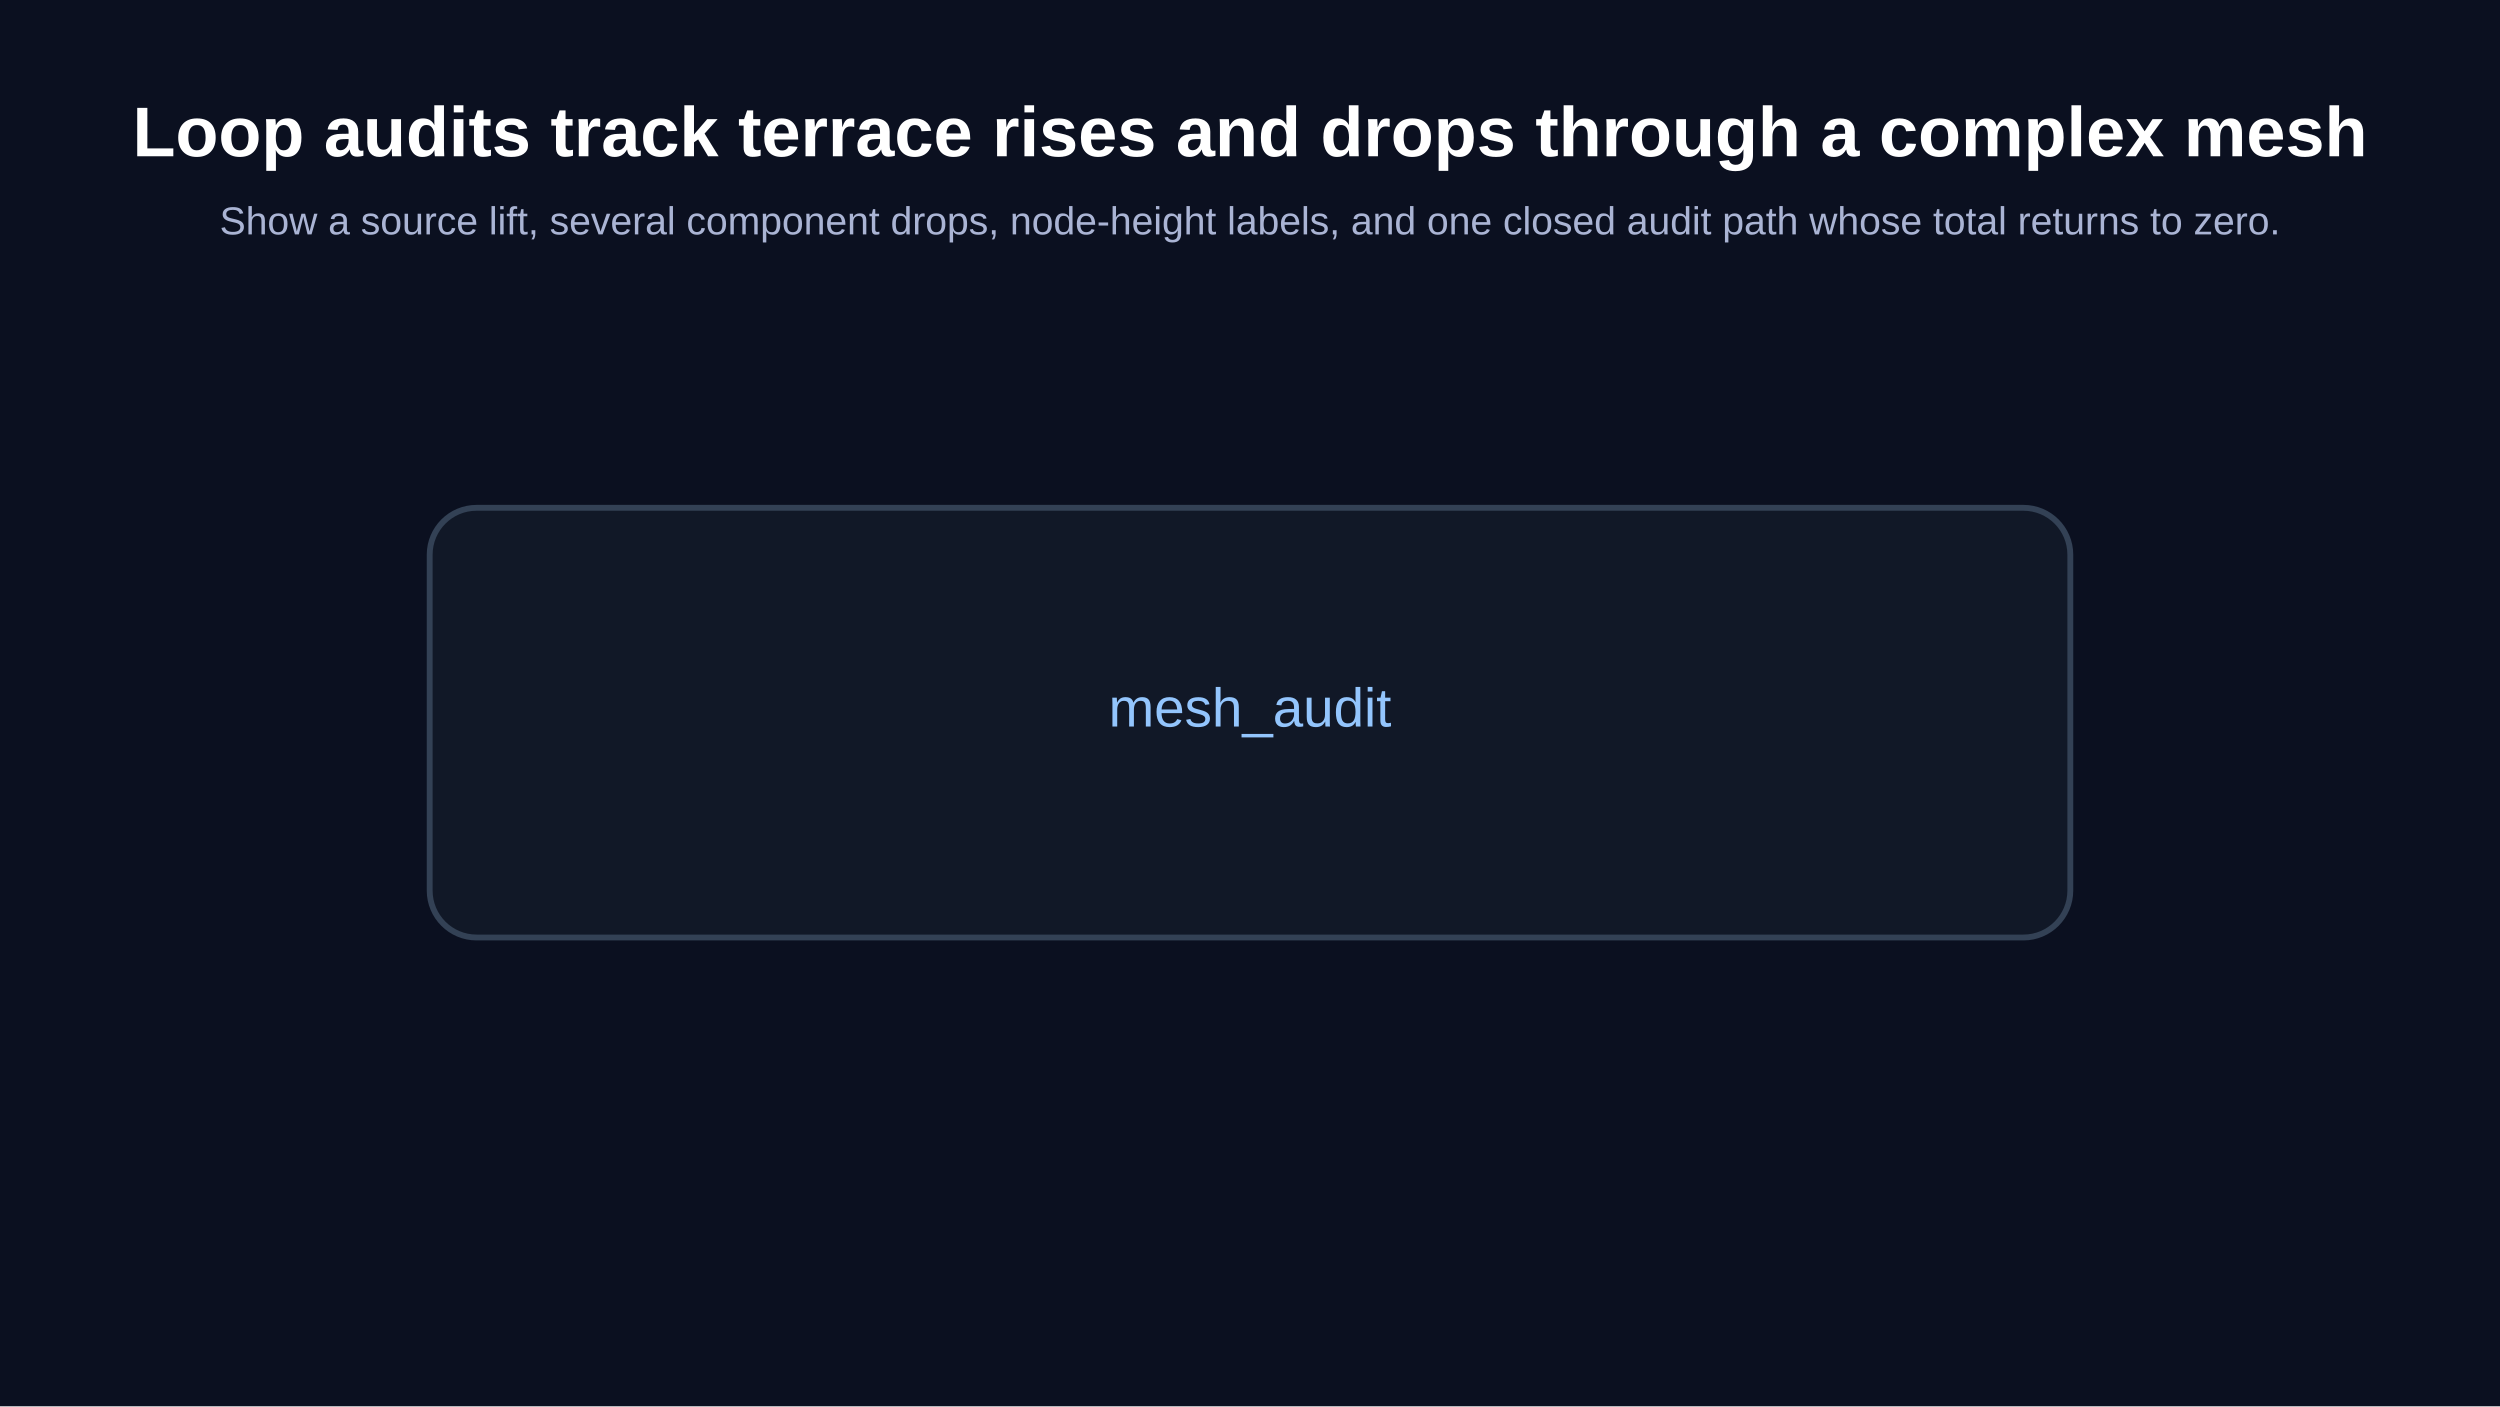
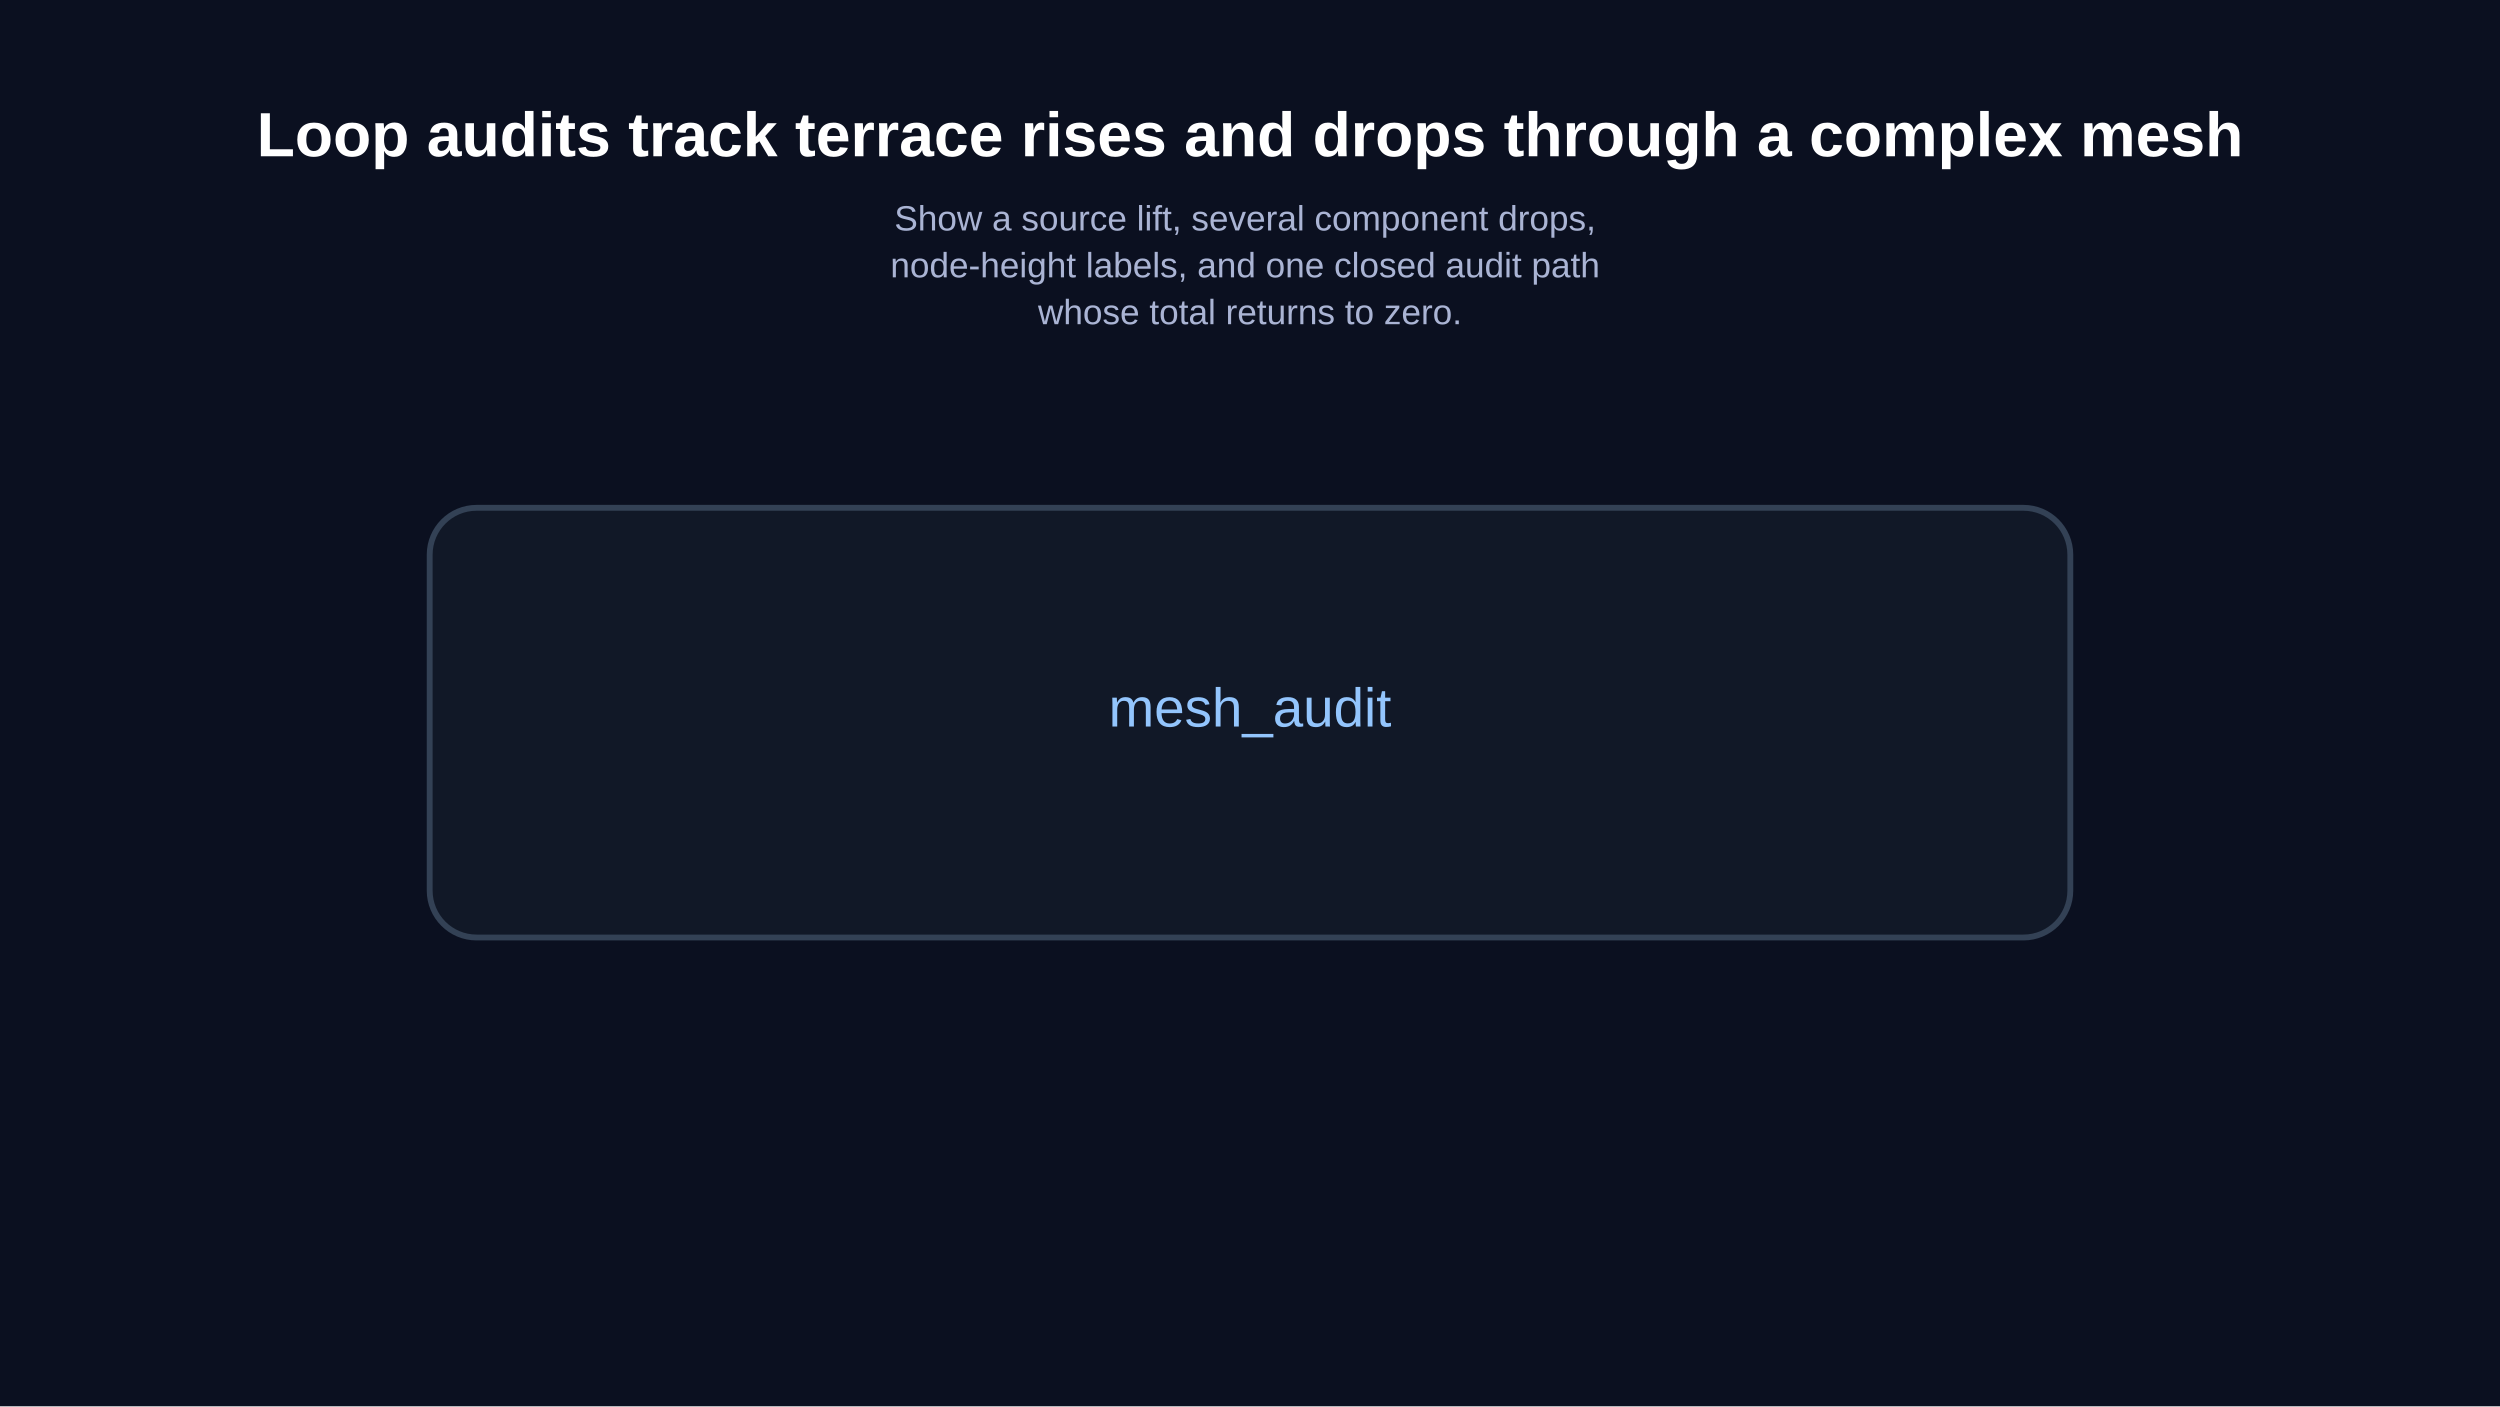
<svg xmlns="http://www.w3.org/2000/svg" width="1280" height="720" viewBox="0 0 1280 720">
  <rect width="100%" height="100%" fill="#0b1020" />
-   <text x="640" y="80" fill="white" text-anchor="middle" font-size="36" font-family="Arial" font-weight="bold">
+   <text x="640" y="80" fill="white" text-anchor="middle" font-size="32" font-family="Arial" font-weight="bold">
    Loop audits track terrace rises and drops through a complex mesh
  </text>
-   <text x="640" y="120" fill="#aab4d4" text-anchor="middle" font-size="20" font-family="Arial">
-     Show a source lift, several component drops, node-height labels, and one closed audit path whose total returns to zero.
+   <text x="640" y="118" fill="#aab4d4" text-anchor="middle" font-size="18" font-family="Arial">
+     <tspan x="640" dy="0">Show a source lift, several component drops,</tspan>
+     <tspan x="640" dy="24">node-height labels, and one closed audit path</tspan>
+     <tspan x="640" dy="24">whose total returns to zero.</tspan>
  </text>
  <rect x="220" y="260" width="840" height="220" rx="24" fill="#111827" stroke="#334155" stroke-width="3" />
  <text x="640" y="372" fill="#93c5fd" text-anchor="middle" font-size="28" font-family="Arial">
    mesh_audit
  </text>
</svg>
